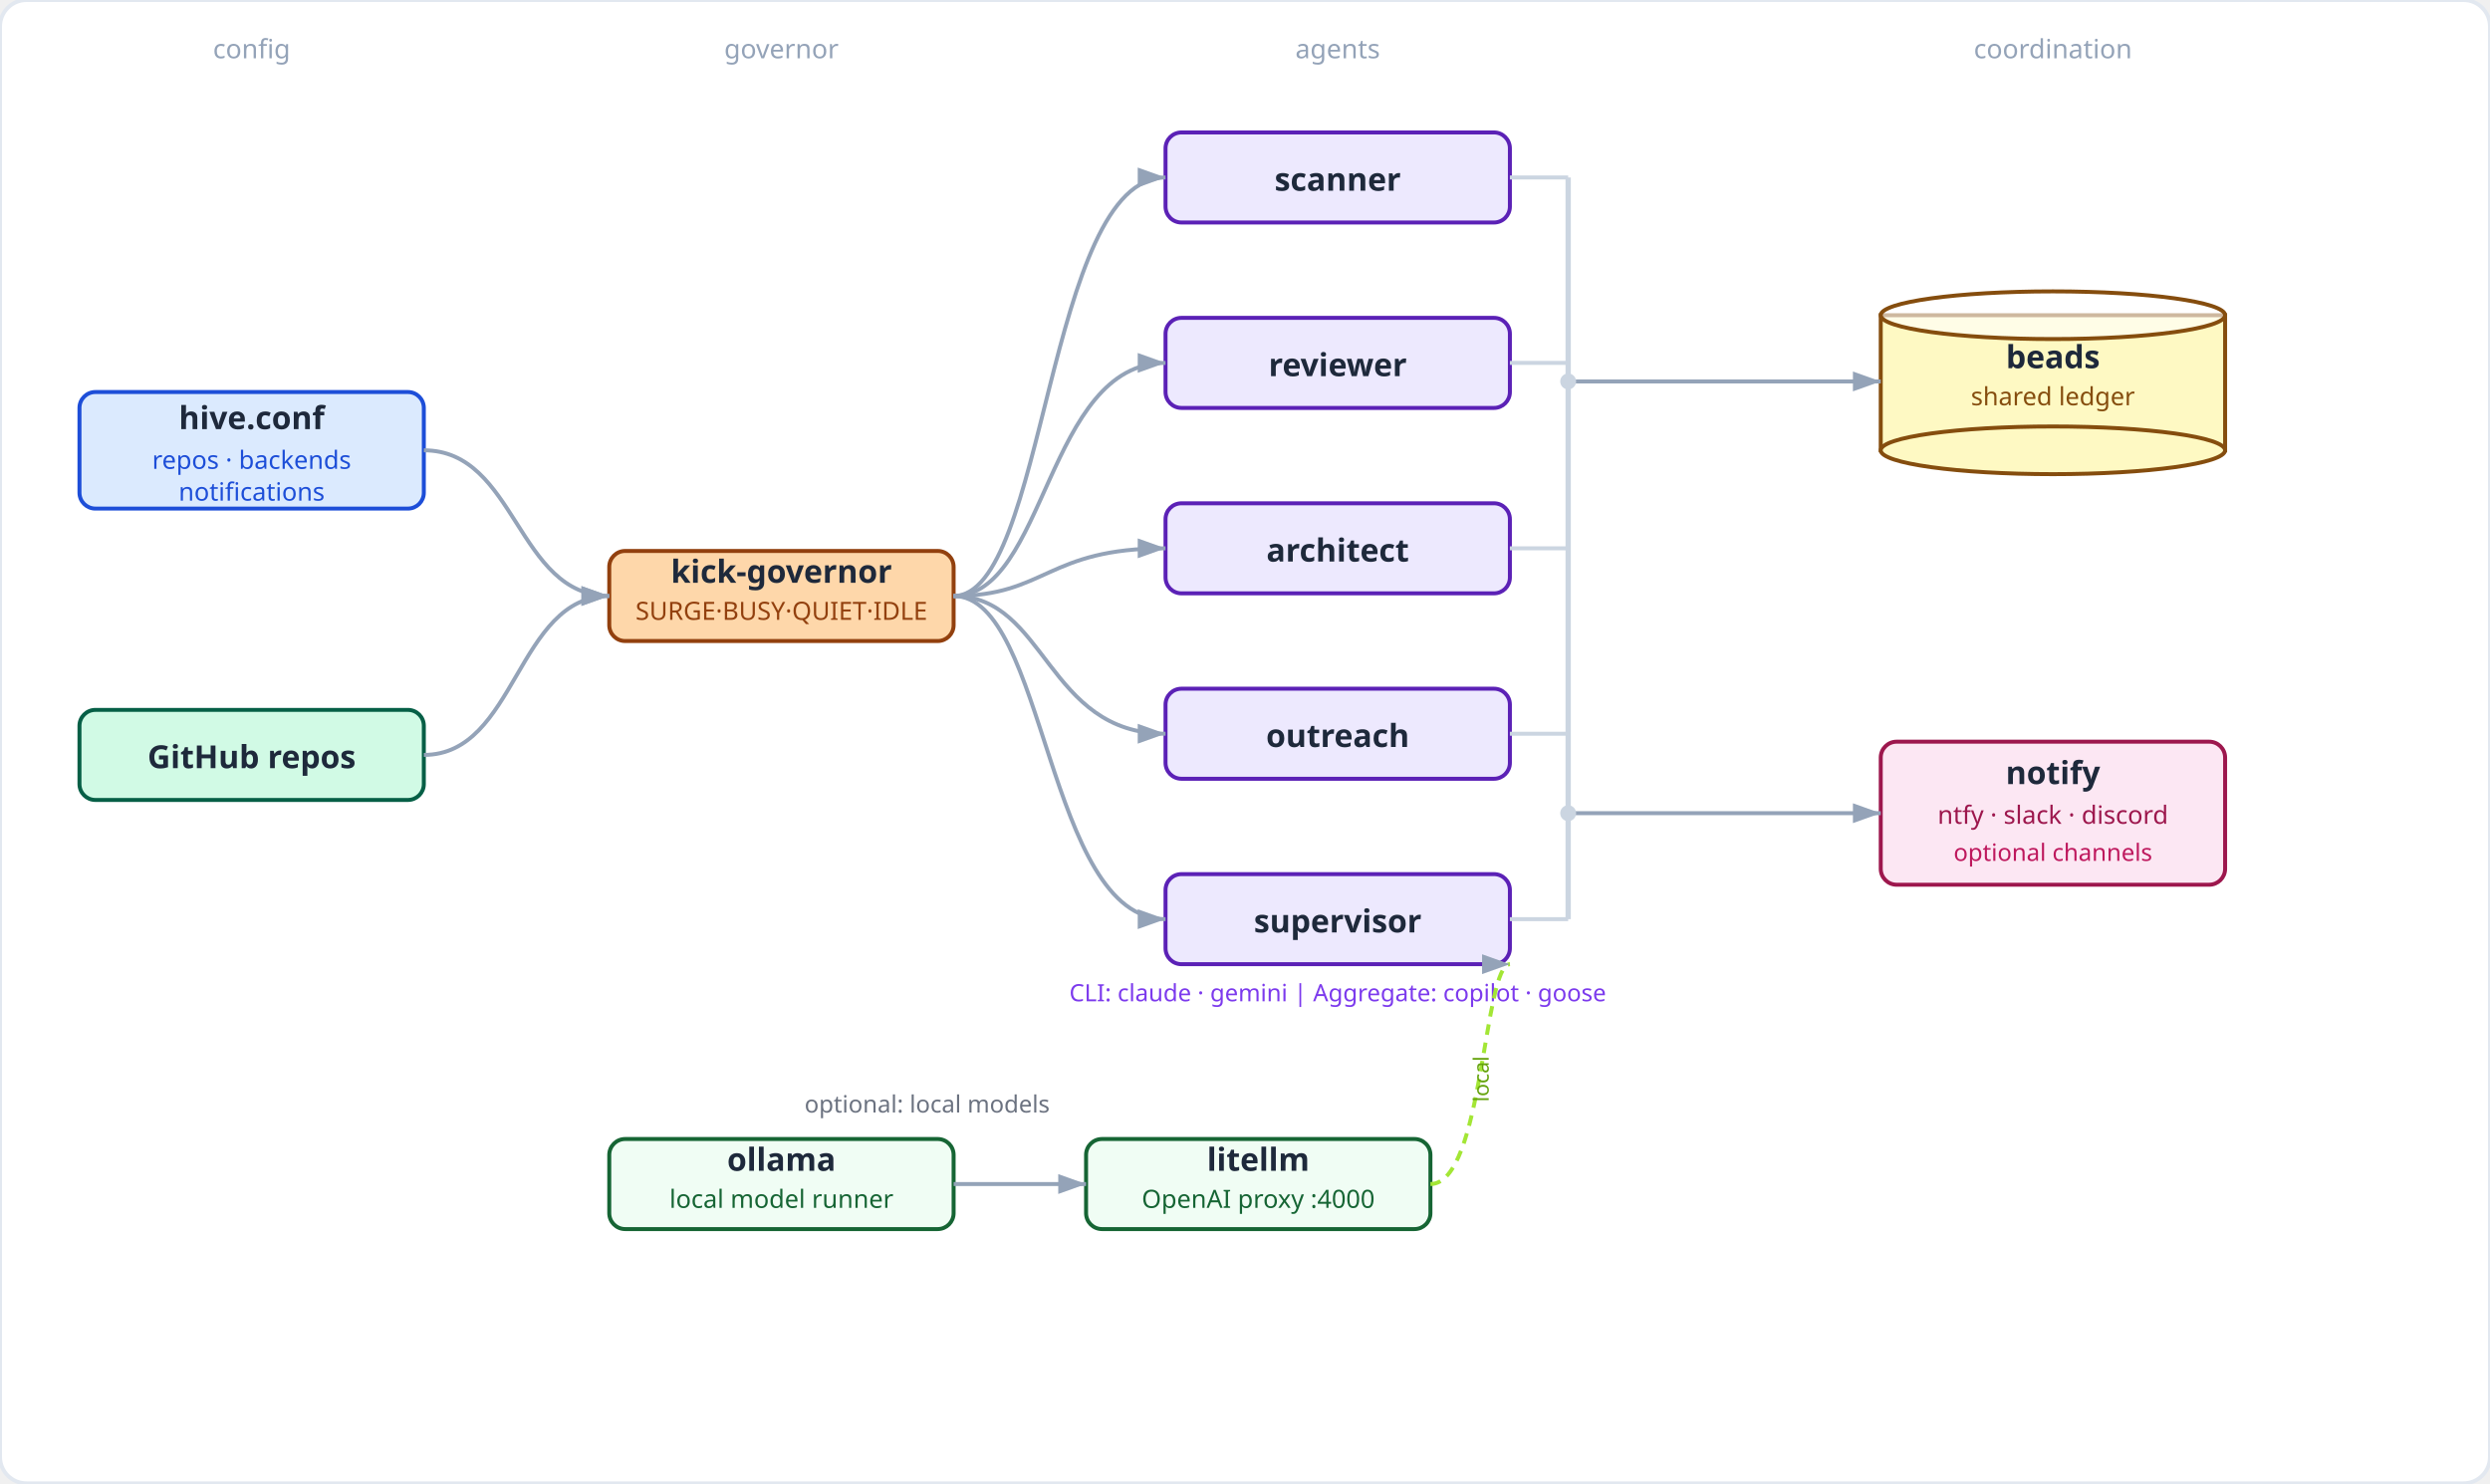
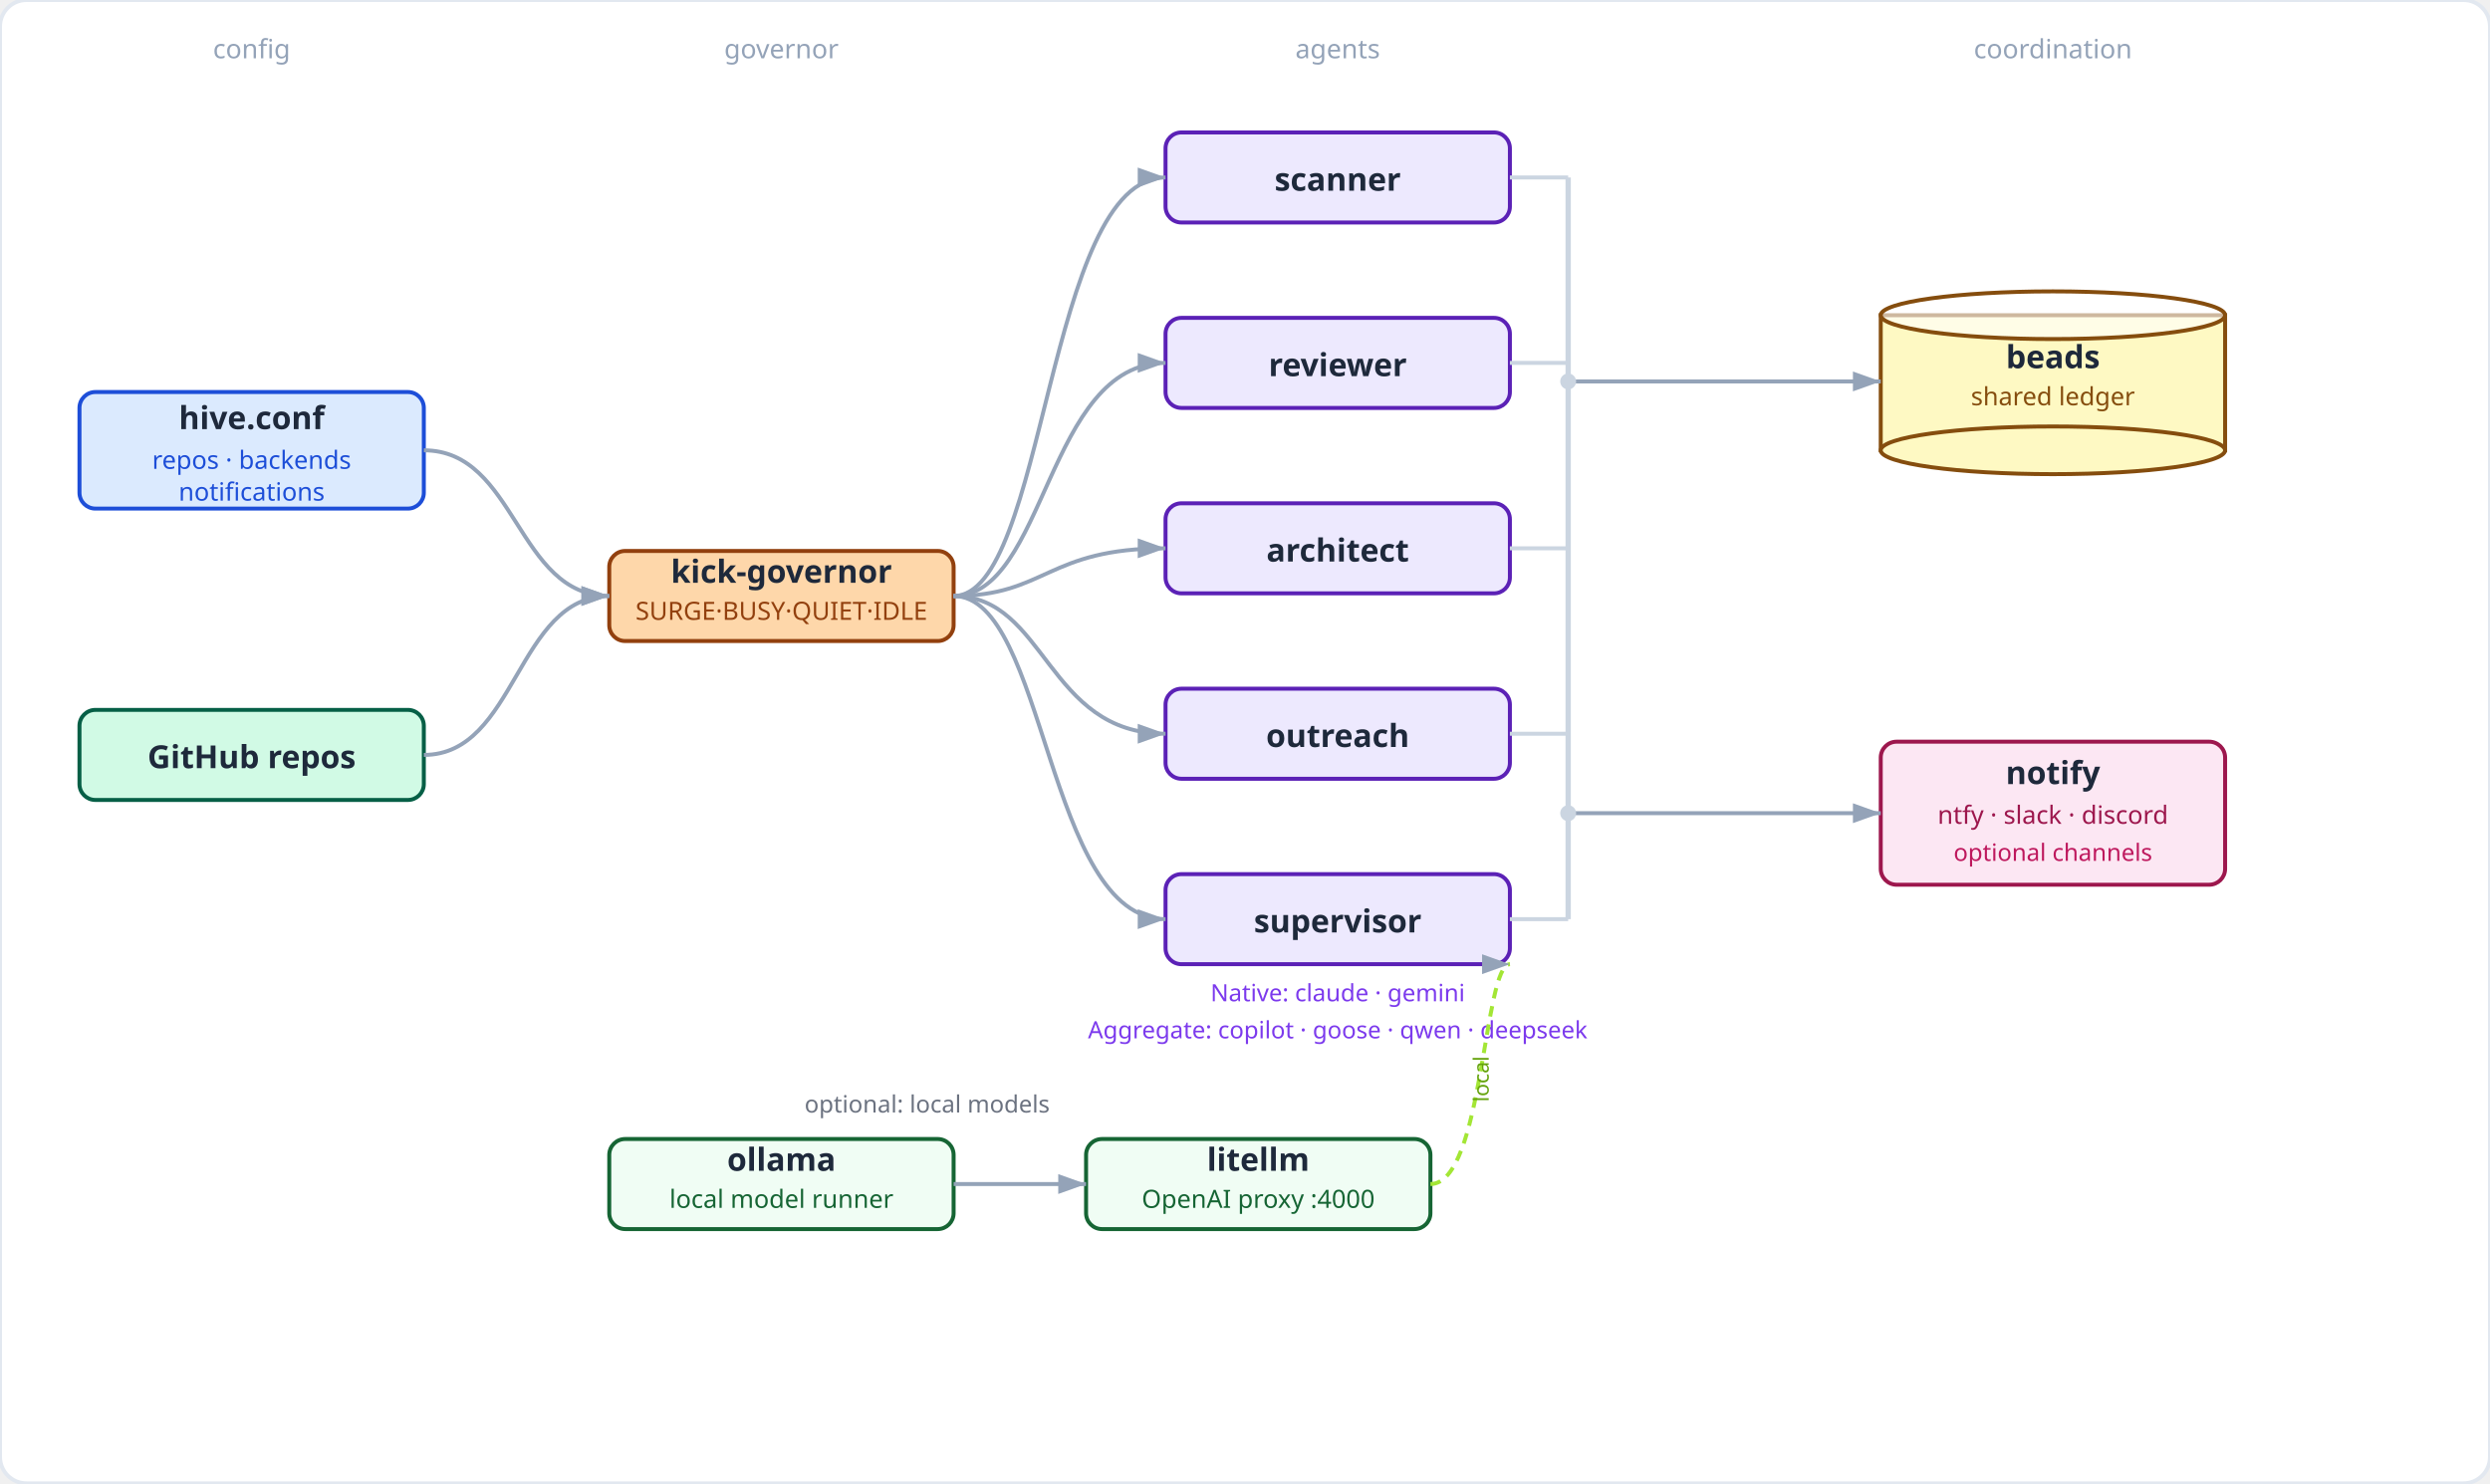
<svg xmlns="http://www.w3.org/2000/svg" width="940" height="560" viewBox="0 0 940 560">
  <rect width="940" height="560" fill="#ffffff" rx="10" stroke="#e2e8f0" stroke-width="1.5" />
  <defs>
    <marker id="ah" markerWidth="7" markerHeight="5" refX="7" refY="2.5" orient="auto">
      <polygon points="0 0,7 2.5,0 5" fill="#94a3b8" />
    </marker>
  </defs>
  <text x="95" y="22" text-anchor="middle" font-size="10" fill="#94a3b8" font-family="ui-sans-serif,system-ui,sans-serif">config</text>
  <text x="295" y="22" text-anchor="middle" font-size="10" fill="#94a3b8" font-family="ui-sans-serif,system-ui,sans-serif">governor</text>
  <text x="505" y="22" text-anchor="middle" font-size="10" fill="#94a3b8" font-family="ui-sans-serif,system-ui,sans-serif">agents</text>
  <text x="775" y="22" text-anchor="middle" font-size="10" fill="#94a3b8" font-family="ui-sans-serif,system-ui,sans-serif">coordination</text>
  <rect x="30" y="148" width="130" height="44" rx="6" fill="#dbeafe" stroke="#1d4ed8" stroke-width="1.5" />
  <text x="95" y="162" text-anchor="middle" font-size="12" font-weight="600" fill="#1e293b" font-family="ui-sans-serif,system-ui,sans-serif">hive.conf</text>
  <text x="95" y="177" text-anchor="middle" font-size="9.5" fill="#1d4ed8" font-family="ui-sans-serif,system-ui,sans-serif">repos · backends</text>
  <text x="95" y="189" text-anchor="middle" font-size="9.5" fill="#1d4ed8" font-family="ui-sans-serif,system-ui,sans-serif">notifications</text>
  <rect x="30" y="268" width="130" height="34" rx="6" fill="#d1fae5" stroke="#065f46" stroke-width="1.5" />
  <text x="95" y="290" text-anchor="middle" font-size="12" font-weight="600" fill="#1e293b" font-family="ui-sans-serif,system-ui,sans-serif">GitHub repos</text>
  <rect x="230" y="208" width="130" height="34" rx="6" fill="#fed7aa" stroke="#92400e" stroke-width="1.5" />
  <text x="295" y="220" text-anchor="middle" font-size="12" font-weight="600" fill="#1e293b" font-family="ui-sans-serif,system-ui,sans-serif">kick-governor</text>
  <text x="295" y="234" text-anchor="middle" font-size="9.5" fill="#92400e" font-family="ui-sans-serif,system-ui,sans-serif">SURGE·BUSY·QUIET·IDLE</text>
  <rect x="440" y="50" width="130" height="34" rx="6" fill="#ede9fe" stroke="#5b21b6" stroke-width="1.5" />
  <text x="505" y="72" text-anchor="middle" font-size="12" font-weight="600" fill="#1e293b" font-family="ui-sans-serif,system-ui,sans-serif">scanner</text>
  <rect x="440" y="120" width="130" height="34" rx="6" fill="#ede9fe" stroke="#5b21b6" stroke-width="1.5" />
  <text x="505" y="142" text-anchor="middle" font-size="12" font-weight="600" fill="#1e293b" font-family="ui-sans-serif,system-ui,sans-serif">reviewer</text>
  <rect x="440" y="190" width="130" height="34" rx="6" fill="#ede9fe" stroke="#5b21b6" stroke-width="1.5" />
  <text x="505" y="212" text-anchor="middle" font-size="12" font-weight="600" fill="#1e293b" font-family="ui-sans-serif,system-ui,sans-serif">architect</text>
  <rect x="440" y="260" width="130" height="34" rx="6" fill="#ede9fe" stroke="#5b21b6" stroke-width="1.5" />
  <text x="505" y="282" text-anchor="middle" font-size="12" font-weight="600" fill="#1e293b" font-family="ui-sans-serif,system-ui,sans-serif">outreach</text>
  <rect x="440" y="330" width="130" height="34" rx="6" fill="#ede9fe" stroke="#5b21b6" stroke-width="1.5" />
  <text x="505" y="352" text-anchor="middle" font-size="12" font-weight="600" fill="#1e293b" font-family="ui-sans-serif,system-ui,sans-serif">supervisor</text>
-   <text x="505" y="378" text-anchor="middle" font-size="9" fill="#7c3aed" font-family="ui-sans-serif,system-ui,sans-serif">CLI: claude · gemini  |  Aggregate: copilot · goose</text>
+   <text x="505" y="378" text-anchor="middle" font-size="9" fill="#7c3aed" font-family="ui-sans-serif,system-ui,sans-serif">Native: claude · gemini</text>
+   <text x="505" y="392" text-anchor="middle" font-size="9" fill="#7c3aed" font-family="ui-sans-serif,system-ui,sans-serif">Aggregate: copilot · goose · qwen · deepseek</text>
  <rect x="230" y="430" width="130" height="34" rx="6" fill="#f0fdf4" stroke="#166534" stroke-width="1.5" />
  <text x="295" y="442" text-anchor="middle" font-size="12" font-weight="600" fill="#1e293b" font-family="ui-sans-serif,system-ui,sans-serif">ollama</text>
  <text x="295" y="456" text-anchor="middle" font-size="9.5" fill="#166534" font-family="ui-sans-serif,system-ui,sans-serif">local model runner</text>
  <rect x="410" y="430" width="130" height="34" rx="6" fill="#f0fdf4" stroke="#166534" stroke-width="1.5" />
  <text x="475" y="442" text-anchor="middle" font-size="12" font-weight="600" fill="#1e293b" font-family="ui-sans-serif,system-ui,sans-serif">litellm</text>
  <text x="475" y="456" text-anchor="middle" font-size="9.5" fill="#166534" font-family="ui-sans-serif,system-ui,sans-serif">OpenAI proxy :4000</text>
  <text x="350" y="420" text-anchor="middle" font-size="9" fill="#6b7280" font-family="ui-sans-serif,system-ui,sans-serif">optional: local models</text>
  <rect x="710" y="119" width="130" height="51" fill="#fef9c3" stroke="#854d0e" stroke-width="1.5" />
  <ellipse cx="775" cy="170" rx="65" ry="9" fill="#fef9c3" stroke="#854d0e" stroke-width="1.5" />
  <ellipse cx="775" cy="119" rx="65" ry="9" fill="white" fill-opacity="0.6" stroke="#854d0e" stroke-width="1.5" />
  <text x="775" y="139" text-anchor="middle" font-size="12" font-weight="600" fill="#1e293b" font-family="ui-sans-serif,system-ui,sans-serif">beads</text>
  <text x="775" y="153" text-anchor="middle" font-size="9.5" fill="#854d0e" font-family="ui-sans-serif,system-ui,sans-serif">shared ledger</text>
  <rect x="710" y="280" width="130" height="54" rx="6" fill="#fce7f3" stroke="#9d174d" stroke-width="1.5" />
  <text x="775" y="296" text-anchor="middle" font-size="12" font-weight="600" fill="#1e293b" font-family="ui-sans-serif,system-ui,sans-serif">notify</text>
  <text x="775" y="311" text-anchor="middle" font-size="9.5" fill="#9d174d" font-family="ui-sans-serif,system-ui,sans-serif">ntfy · slack · discord</text>
  <text x="775" y="325" text-anchor="middle" font-size="9" fill="#be185d" font-family="ui-sans-serif,system-ui,sans-serif">optional channels</text>
  <path d="M160,170 C195,170 195,225 230,225" fill="none" stroke="#94a3b8" stroke-width="1.5" marker-end="url(#ah)" />
  <path d="M160,285 C195,285 195,225 230,225" fill="none" stroke="#94a3b8" stroke-width="1.5" marker-end="url(#ah)" />
  <path d="M360,225 C395,225 395,67  440,67" fill="none" stroke="#94a3b8" stroke-width="1.5" marker-end="url(#ah)" />
  <path d="M360,225 C395,225 395,137 440,137" fill="none" stroke="#94a3b8" stroke-width="1.5" marker-end="url(#ah)" />
  <path d="M360,225 C395,225 395,207 440,207" fill="none" stroke="#94a3b8" stroke-width="1.5" marker-end="url(#ah)" />
  <path d="M360,225 C395,225 395,277 440,277" fill="none" stroke="#94a3b8" stroke-width="1.5" marker-end="url(#ah)" />
  <path d="M360,225 C395,225 395,347 440,347" fill="none" stroke="#94a3b8" stroke-width="1.5" marker-end="url(#ah)" />
  <line x1="592" y1="67" x2="592" y2="347" stroke="#cbd5e1" stroke-width="2" />
  <line x1="570" y1="67" x2="592" y2="67" stroke="#cbd5e1" stroke-width="1.5" />
  <line x1="570" y1="137" x2="592" y2="137" stroke="#cbd5e1" stroke-width="1.5" />
  <line x1="570" y1="207" x2="592" y2="207" stroke="#cbd5e1" stroke-width="1.5" />
  <line x1="570" y1="277" x2="592" y2="277" stroke="#cbd5e1" stroke-width="1.5" />
  <line x1="570" y1="347" x2="592" y2="347" stroke="#cbd5e1" stroke-width="1.5" />
  <path d="M592,144 C651,144 651,144 710,144" fill="none" stroke="#94a3b8" stroke-width="1.5" marker-end="url(#ah)" />
  <path d="M592,307 C651,307 651,307 710,307" fill="none" stroke="#94a3b8" stroke-width="1.5" marker-end="url(#ah)" />
  <circle cx="592" cy="144" r="3" fill="#cbd5e1" />
  <circle cx="592" cy="307" r="3" fill="#cbd5e1" />
  <path d="M360,447 L410,447" fill="none" stroke="#94a3b8" stroke-width="1.5" marker-end="url(#ah)" />
  <path d="M540,447 C560,447 560,364 570,364" fill="none" stroke="#a3e635" stroke-width="1.5" stroke-dasharray="4,3" marker-end="url(#ah)" />
  <text x="562" y="416" font-size="8" fill="#65a30d" font-family="ui-sans-serif,system-ui,sans-serif" transform="rotate(-90,562,416)">local</text>
</svg>
